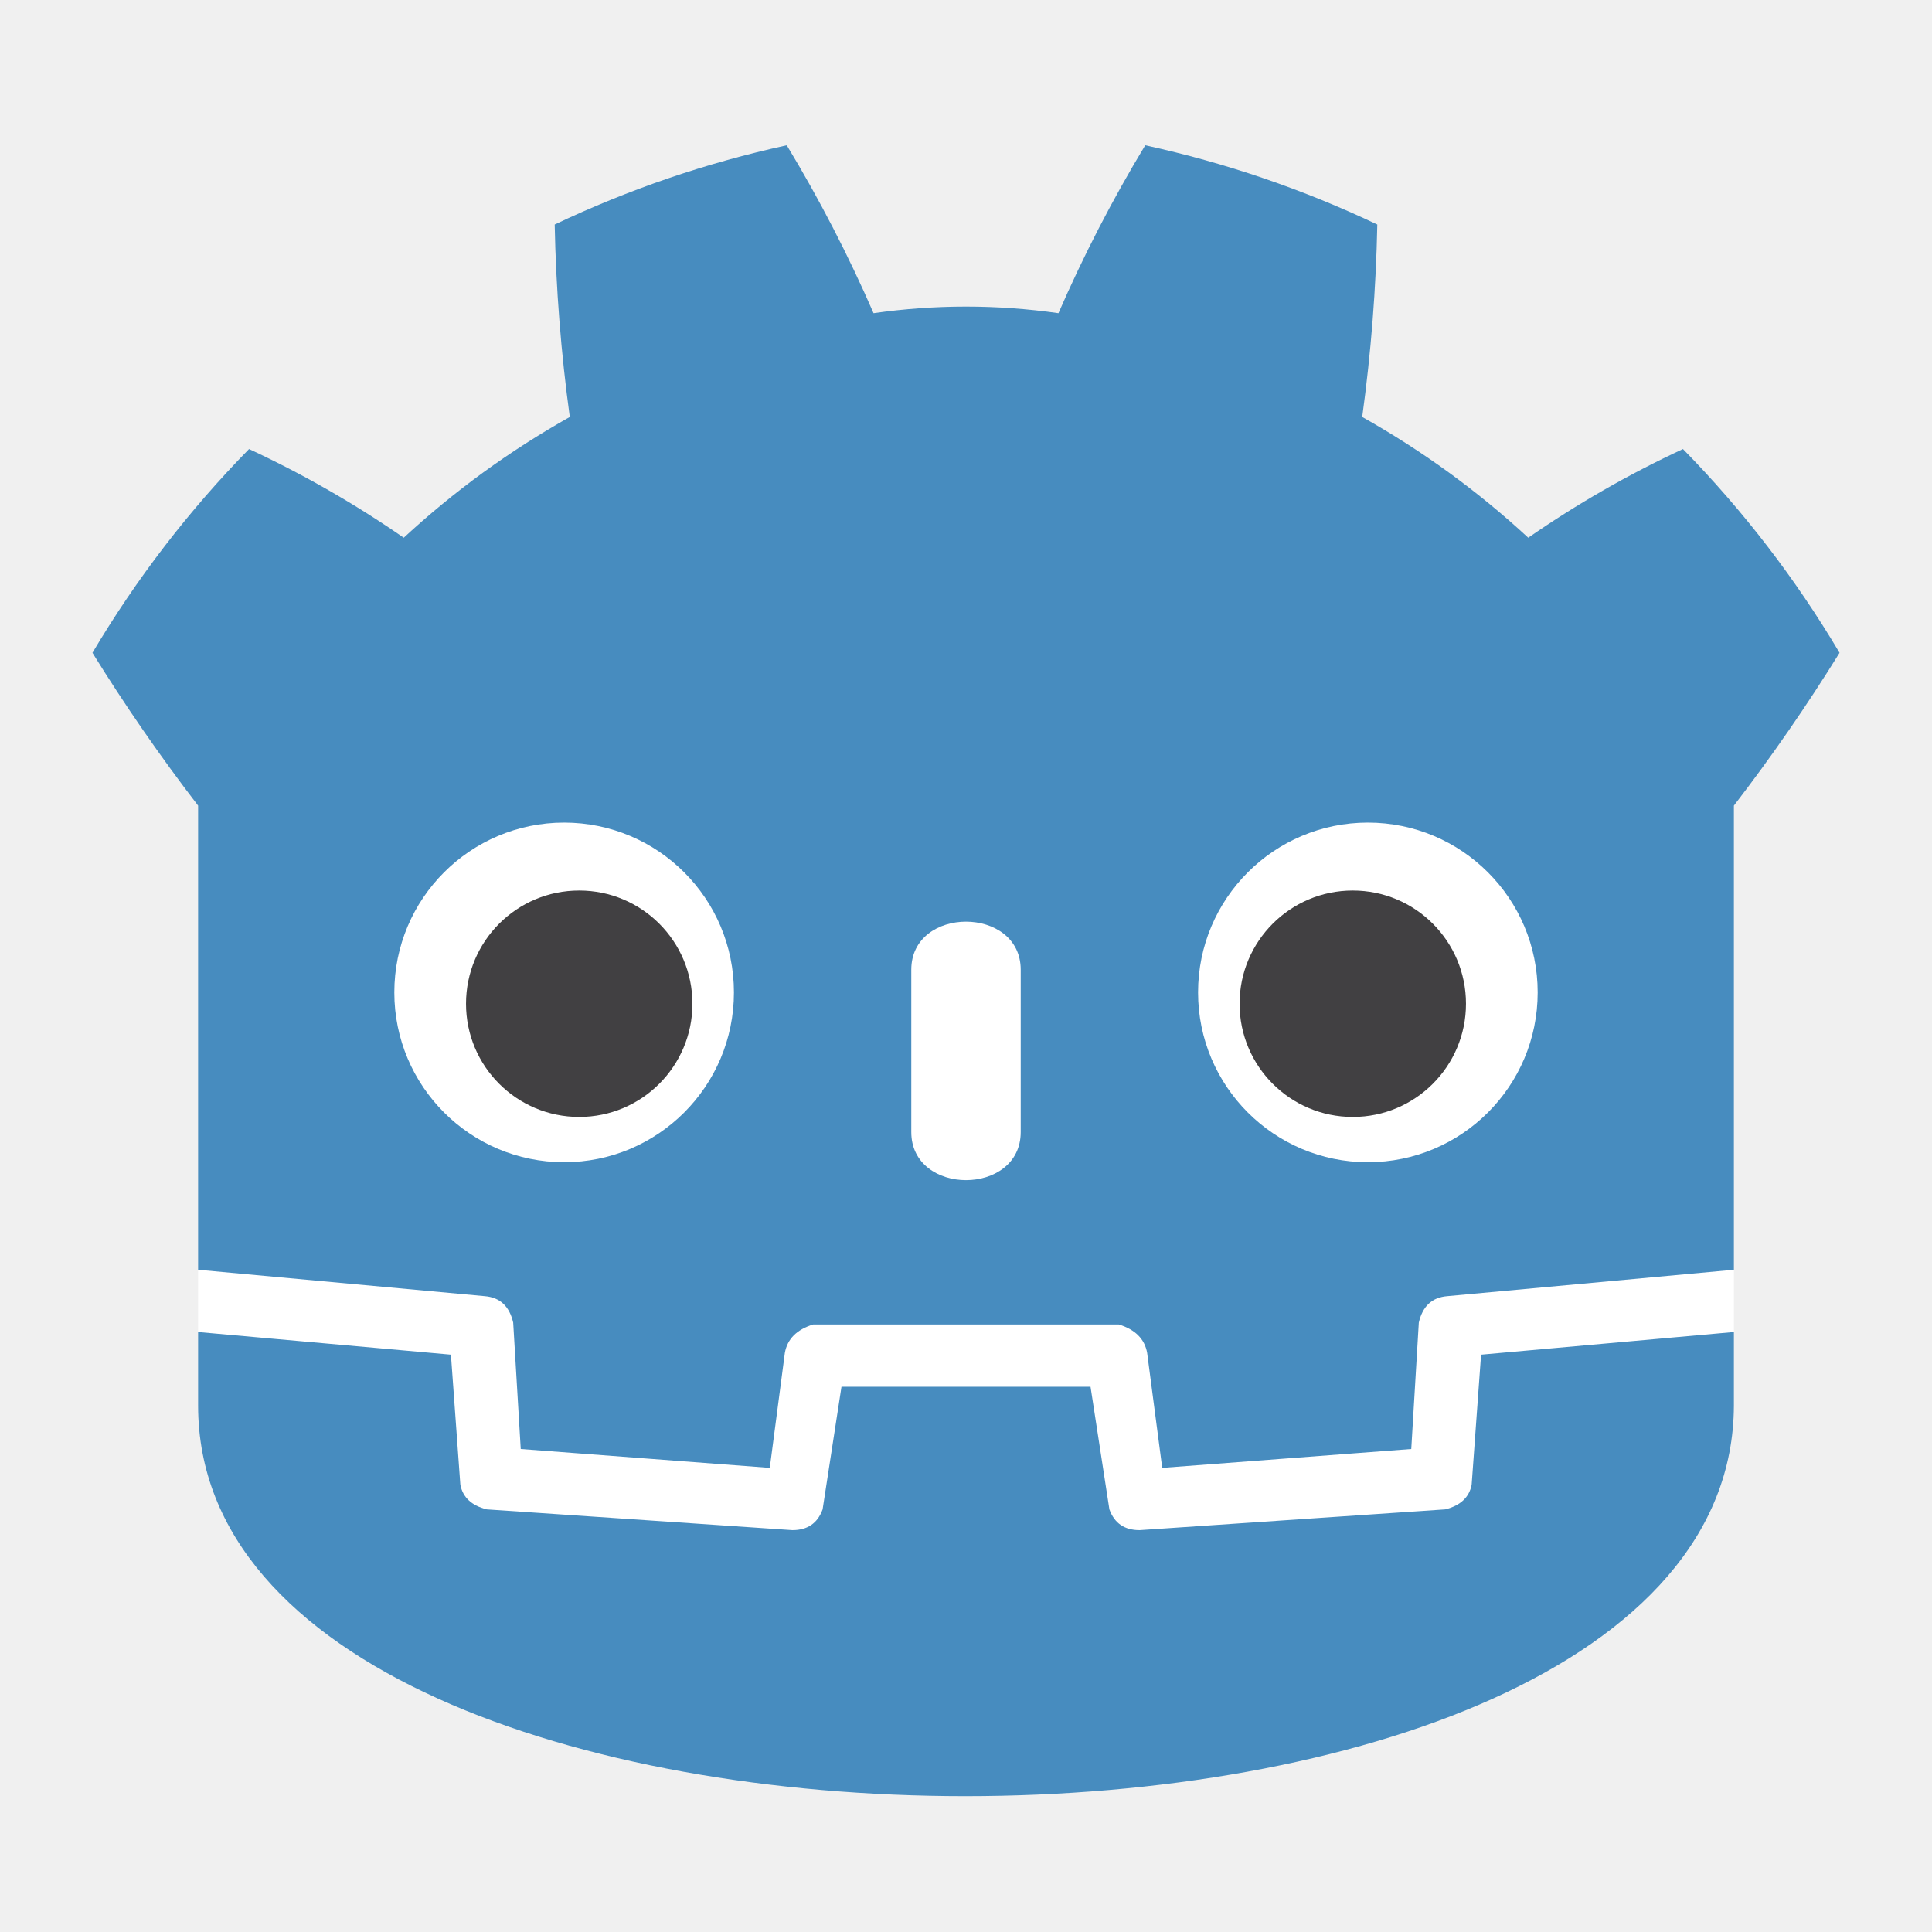
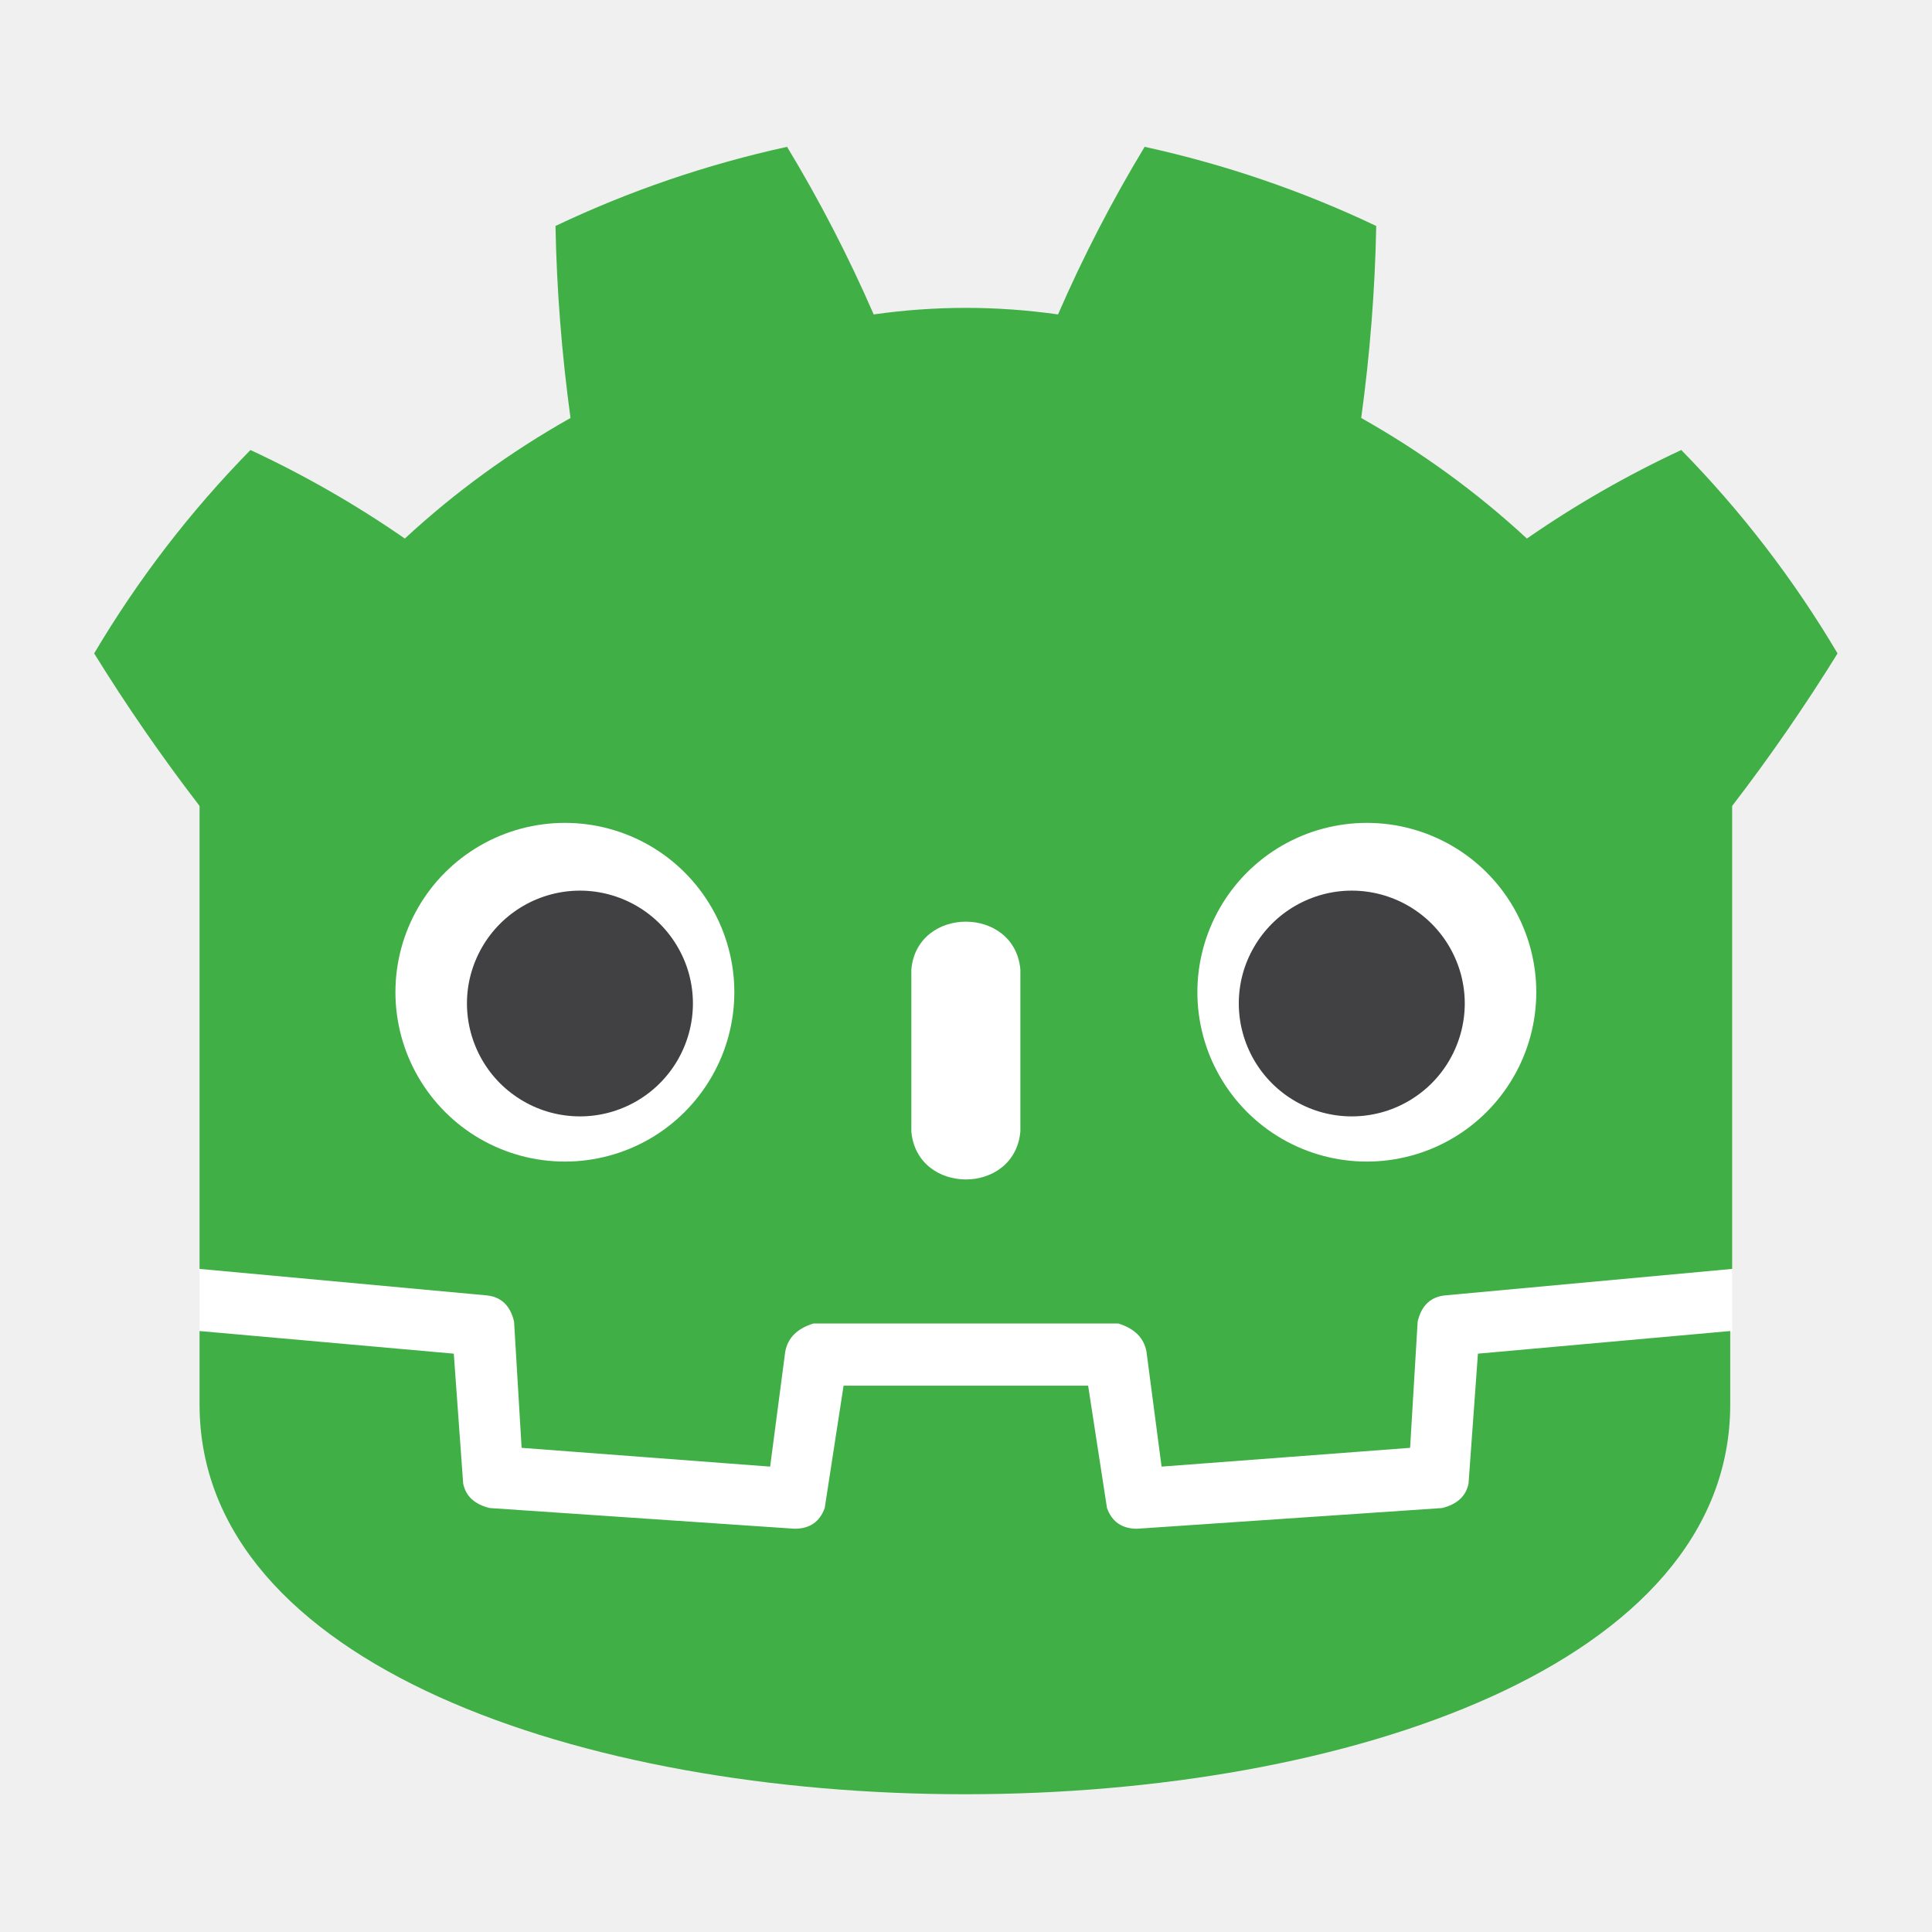
- <svg xmlns="http://www.w3.org/2000/svg" width="1024" height="1024">
-   <g fill="#fff">
-     <path d="M105 673v33q407 354 814 0v-33z" />
-     <path fill="#478cbf" d="m105 673 152 14q12 1 15 14l4 67 132 10 8-61q2-11 15-15h162q13 4 15 15l8 61 132-10 4-67q3-13 15-14l152-14V427q30-39 56-81-35-59-83-108-43 20-82 47-40-37-88-64 7-51 8-102-59-28-123-42-26 43-46 89-49-7-98 0-20-46-46-89-64 14-123 42 1 51 8 102-48 27-88 64-39-27-82-47-48 49-83 108 26 42 56 81zm0 33v39c0 276 813 276 814 0v-39l-134 12-5 69q-2 10-14 13l-162 11q-12 0-16-11l-10-65H446l-10 65q-4 11-16 11l-162-11q-12-3-14-13l-5-69z" />
-     <path d="M483 600c0 34 58 34 58 0v-86c0-34-58-34-58 0z" />
-     <circle cx="725" cy="526" r="90" />
-     <circle cx="299" cy="526" r="90" />
+ <svg xmlns="http://www.w3.org/2000/svg" xmlns:ns1="http://xml.openoffice.org/svg/export" version="1.2" width="271.46mm" height="271.46mm" viewBox="0 0 27146 27146" preserveAspectRatio="xMidYMid" fill-rule="evenodd" stroke-width="28.222" stroke-linejoin="round" xml:space="preserve">
+   <defs class="ClipPathGroup">
+     <clipPath id="presentation_clip_path" clipPathUnits="userSpaceOnUse">
+       <rect x="0" y="0" width="27146" height="27146" />
+     </clipPath>
+     <clipPath id="presentation_clip_path_shrink" clipPathUnits="userSpaceOnUse">
+       <rect x="27" y="27" width="27092" height="27092" />
+     </clipPath>
+   </defs>
+   <defs class="TextShapeIndex">
+     <g ns1:slide="id1" ns1:id-list="id3 id4 id5 id6 id7 id8 id9" />
+   </defs>
+   <defs class="EmbeddedBulletChars">
+     <g id="bullet-char-template-57356" transform="scale(0.0004882812,-0.0004882812)">
+       <path d="M 580,1141 L 1163,571 580,0 -4,571 580,1141 Z" />
+     </g>
+     <g id="bullet-char-template-57354" transform="scale(0.0004882812,-0.0004882812)">
+       <path d="M 8,1128 L 1137,1128 1137,0 8,0 8,1128 Z" />
+     </g>
+     <g id="bullet-char-template-10146" transform="scale(0.0004882812,-0.0004882812)">
+       <path d="M 174,0 L 602,739 174,1481 1456,739 174,0 Z M 1358,739 L 309,1346 659,739 1358,739 Z" />
+     </g>
+     <g id="bullet-char-template-10132" transform="scale(0.0004882812,-0.0004882812)">
+       <path d="M 2015,739 L 1276,0 717,0 1260,543 174,543 174,936 1260,936 717,1481 1274,1481 2015,739 Z" />
+     </g>
+     <g id="bullet-char-template-10007" transform="scale(0.0004882812,-0.0004882812)">
+       <path d="M 0,-2 C -7,14 -16,27 -25,37 L 356,567 C 262,823 215,952 215,954 215,979 228,992 255,992 264,992 276,990 289,987 310,991 331,999 354,1012 L 381,999 492,748 772,1049 836,1024 860,1049 C 881,1039 901,1025 922,1006 886,937 835,863 770,784 769,783 710,716 594,584 L 774,223 C 774,196 753,168 711,139 L 727,119 C 717,90 699,76 672,76 641,76 570,178 457,381 L 164,-76 C 142,-110 111,-127 72,-127 30,-127 9,-110 8,-76 1,-67 -2,-52 -2,-32 -2,-23 -1,-13 0,-2 Z" />
+     </g>
+     <g id="bullet-char-template-10004" transform="scale(0.0004882812,-0.0004882812)">
+       <path d="M 285,-33 C 182,-33 111,30 74,156 52,228 41,333 41,471 41,549 55,616 82,672 116,743 169,778 240,778 293,778 328,747 346,684 L 369,508 C 377,444 397,411 428,410 L 1163,1116 C 1174,1127 1196,1133 1229,1133 1271,1133 1292,1118 1292,1087 L 1292,965 C 1292,929 1282,901 1262,881 L 442,47 C 390,-6 338,-33 285,-33 Z" />
+     </g>
+     <g id="bullet-char-template-9679" transform="scale(0.0004882812,-0.0004882812)">
+       <path d="M 813,0 C 632,0 489,54 383,161 276,268 223,411 223,592 223,773 276,916 383,1023 489,1130 632,1184 813,1184 992,1184 1136,1130 1245,1023 1353,916 1407,772 1407,592 1407,412 1353,268 1245,161 1136,54 992,0 813,0 Z" />
+     </g>
+     <g id="bullet-char-template-8226" transform="scale(0.0004882812,-0.0004882812)">
+       <path d="M 346,457 C 273,457 209,483 155,535 101,586 74,649 74,723 74,796 101,859 155,911 209,963 273,989 346,989 419,989 480,963 531,910 582,859 608,796 608,723 608,648 583,586 532,535 482,483 420,457 346,457 Z" />
+     </g>
+     <g id="bullet-char-template-8211" transform="scale(0.0004882812,-0.0004882812)">
+       <path d="M -4,459 L 1135,459 1135,606 -4,606 -4,459 Z" />
+     </g>
+     <g id="bullet-char-template-61548" transform="scale(0.0004882812,-0.0004882812)">
+       <path d="M 173,740 C 173,903 231,1043 346,1159 462,1274 601,1332 765,1332 928,1332 1067,1274 1183,1159 1299,1043 1357,903 1357,740 1357,577 1299,437 1183,322 1067,206 928,148 765,148 601,148 462,206 346,322 231,437 173,577 173,740 Z" />
+     </g>
+   </defs>
+   <g>
+     <g id="id2" class="Master_Slide">
+       <g id="bg-id2" class="Background" />
+       <g id="bo-id2" class="BackgroundObjects" />
+     </g>
  </g>
-   <g fill="#414042">
-     <circle cx="307" cy="532" r="60" />
-     <circle cx="717" cy="532" r="60" />
+   <g class="SlideGroup">
+     <g>
+       <g id="container-id1">
+         <g id="id1" class="Slide" clip-path="url(#presentation_clip_path)">
+           <g class="Page">
+             <g class="com.sun.star.drawing.ClosedBezierShape">
+               <g id="id3">
+                 <rect class="BoundingBox" stroke="none" fill="none" x="2803" y="17829" width="21537" height="5558" />
+                 <path fill="rgb(255,255,255)" stroke="none" d="M 2804,17829 L 2804,18702 C 9983,24946 17159,24946 24338,18702 L 24338,17829 2804,17829 Z" />
+               </g>
+             </g>
+             <g class="com.sun.star.drawing.ClosedBezierShape">
+               <g id="id4">
+                 <rect class="BoundingBox" stroke="none" fill="none" x="1322" y="2062" width="24499" height="23150" />
+                 <path fill="rgb(63,175,70)" stroke="none" d="M 2804,17829 L 6826,18200 C 7037,18217 7170,18341 7223,18570 L 7329,20343 10821,20607 11033,18993 C 11068,18799 11200,18667 11429,18596 L 15713,18596 C 15942,18667 16074,18799 16109,18993 L 16321,20607 19813,20343 19919,18570 C 19972,18341 20105,18217 20316,18200 L 24338,17829 24338,11324 C 24867,10636 25361,9921 25819,9181 25202,8140 24470,7187 23623,6323 22865,6676 22142,7090 21454,7567 20748,6914 19972,6350 19126,5873 19249,4974 19320,4074 19337,3175 18297,2681 17212,2310 16083,2063 15624,2822 15219,3607 14866,4418 14002,4295 13140,4295 12276,4418 11923,3607 11518,2822 11059,2063 9930,2310 8845,2681 7805,3175 7822,4074 7893,4974 8016,5873 7170,6350 6394,6914 5688,7567 5000,7090 4277,6676 3519,6323 2672,7187 1940,8140 1323,9181 1781,9921 2275,10636 2804,11324 L 2804,17829 Z M 2804,18702 L 2804,19734 C 2804,27036 24311,27036 24311,19734 L 24311,18702 20766,19020 20634,20845 C 20598,21022 20475,21136 20263,21189 L 15977,21480 C 15765,21480 15624,21383 15554,21189 L 15289,19470 11853,19470 11588,21189 C 11518,21383 11377,21480 11165,21480 L 6879,21189 C 6667,21136 6544,21022 6508,20845 L 6376,19020 2804,18702 Z" />
+               </g>
+             </g>
+             <g class="com.sun.star.drawing.ClosedBezierShape">
+               <g id="id5">
+                 <rect class="BoundingBox" stroke="none" fill="none" x="12804" y="12949" width="1535" height="3625" />
+                 <path fill="rgb(255,255,255)" stroke="none" d="M 12805,15898 C 12885,16797 14257,16797 14337,15898 L 14337,13622 C 14257,12726 12885,12726 12805,13622 L 12805,15898 Z" />
+               </g>
+             </g>
+             <g class="com.sun.star.drawing.ClosedBezierShape">
+               <g id="id6">
+                 <rect class="BoundingBox" stroke="none" fill="none" x="16824" y="11561" width="4764" height="4762" />
+                 <path fill="rgb(255,255,255)" stroke="none" d="M 21586,13940 C 21586,14358 21476,14769 21267,15130 21058,15492 20758,15793 20396,16002 20034,16211 19623,16321 19205,16321 18787,16321 18376,16211 18014,16002 17652,15793 17352,15492 17143,15130 16934,14769 16824,14358 16824,13940 16824,13525 16934,13114 17143,12752 17352,12390 17652,12090 18014,11881 18376,11672 18787,11562 19205,11562 19623,11562 20034,11672 20396,11881 20758,12090 21058,12390 21267,12752 21476,13114 21586,13525 21586,13940 Z" />
+               </g>
+             </g>
+             <g class="com.sun.star.drawing.ClosedBezierShape">
+               <g id="id7">
+                 <rect class="BoundingBox" stroke="none" fill="none" x="5555" y="11561" width="4764" height="4762" />
+                 <path fill="rgb(255,255,255)" stroke="none" d="M 10318,13940 C 10318,14358 10208,14769 9999,15130 9790,15492 9490,15793 9128,16002 8766,16211 8355,16321 7937,16321 7519,16321 7108,16211 6746,16002 6384,15793 6084,15492 5875,15130 5666,14769 5556,14358 5556,13940 5556,13525 5666,13114 5875,12752 6084,12390 6384,12090 6746,11881 7108,11672 7519,11562 7937,11562 8355,11562 8766,11672 9128,11881 9490,12090 9790,12390 9999,12752 10208,13114 10318,13525 10318,13940 Z" />
+               </g>
+             </g>
+             <g class="com.sun.star.drawing.ClosedBezierShape">
+               <g id="id8">
+                 <rect class="BoundingBox" stroke="none" fill="none" x="6560" y="12513" width="3177" height="3175" />
+                 <path fill="rgb(65,64,66)" stroke="none" d="M 9736,14099 C 9736,14377 9662,14651 9523,14892 9383,15134 9183,15334 8942,15473 8700,15613 8427,15686 8149,15686 7870,15686 7596,15613 7355,15473 7114,15334 6913,15134 6774,14892 6635,14651 6561,14377 6561,14099 6561,13820 6635,13549 6774,13308 6913,13067 7114,12866 7355,12727 7596,12588 7870,12514 8149,12514 8427,12514 8700,12588 8942,12727 9183,12866 9384,13067 9523,13308 9663,13549 9736,13820 9736,14099 Z" />
+               </g>
+             </g>
+             <g class="com.sun.star.drawing.ClosedBezierShape">
+               <g id="id9">
+                 <rect class="BoundingBox" stroke="none" fill="none" x="17406" y="12513" width="3177" height="3175" />
+                 <path fill="rgb(65,64,66)" stroke="none" d="M 20581,14099 C 20581,14377 20507,14651 20368,14892 20229,15134 20028,15334 19787,15473 19546,15613 19272,15686 18993,15686 18715,15686 18442,15613 18200,15473 17959,15334 17759,15134 17619,14892 17480,14651 17406,14377 17406,14099 17406,13820 17479,13549 17619,13308 17758,13067 17959,12866 18200,12727 18442,12588 18715,12514 18993,12514 19272,12514 19546,12588 19787,12727 20028,12866 20229,13067 20368,13308 20507,13549 20581,13820 20581,14099 Z" />
+               </g>
+             </g>
+           </g>
+         </g>
+       </g>
+     </g>
  </g>
</svg>
